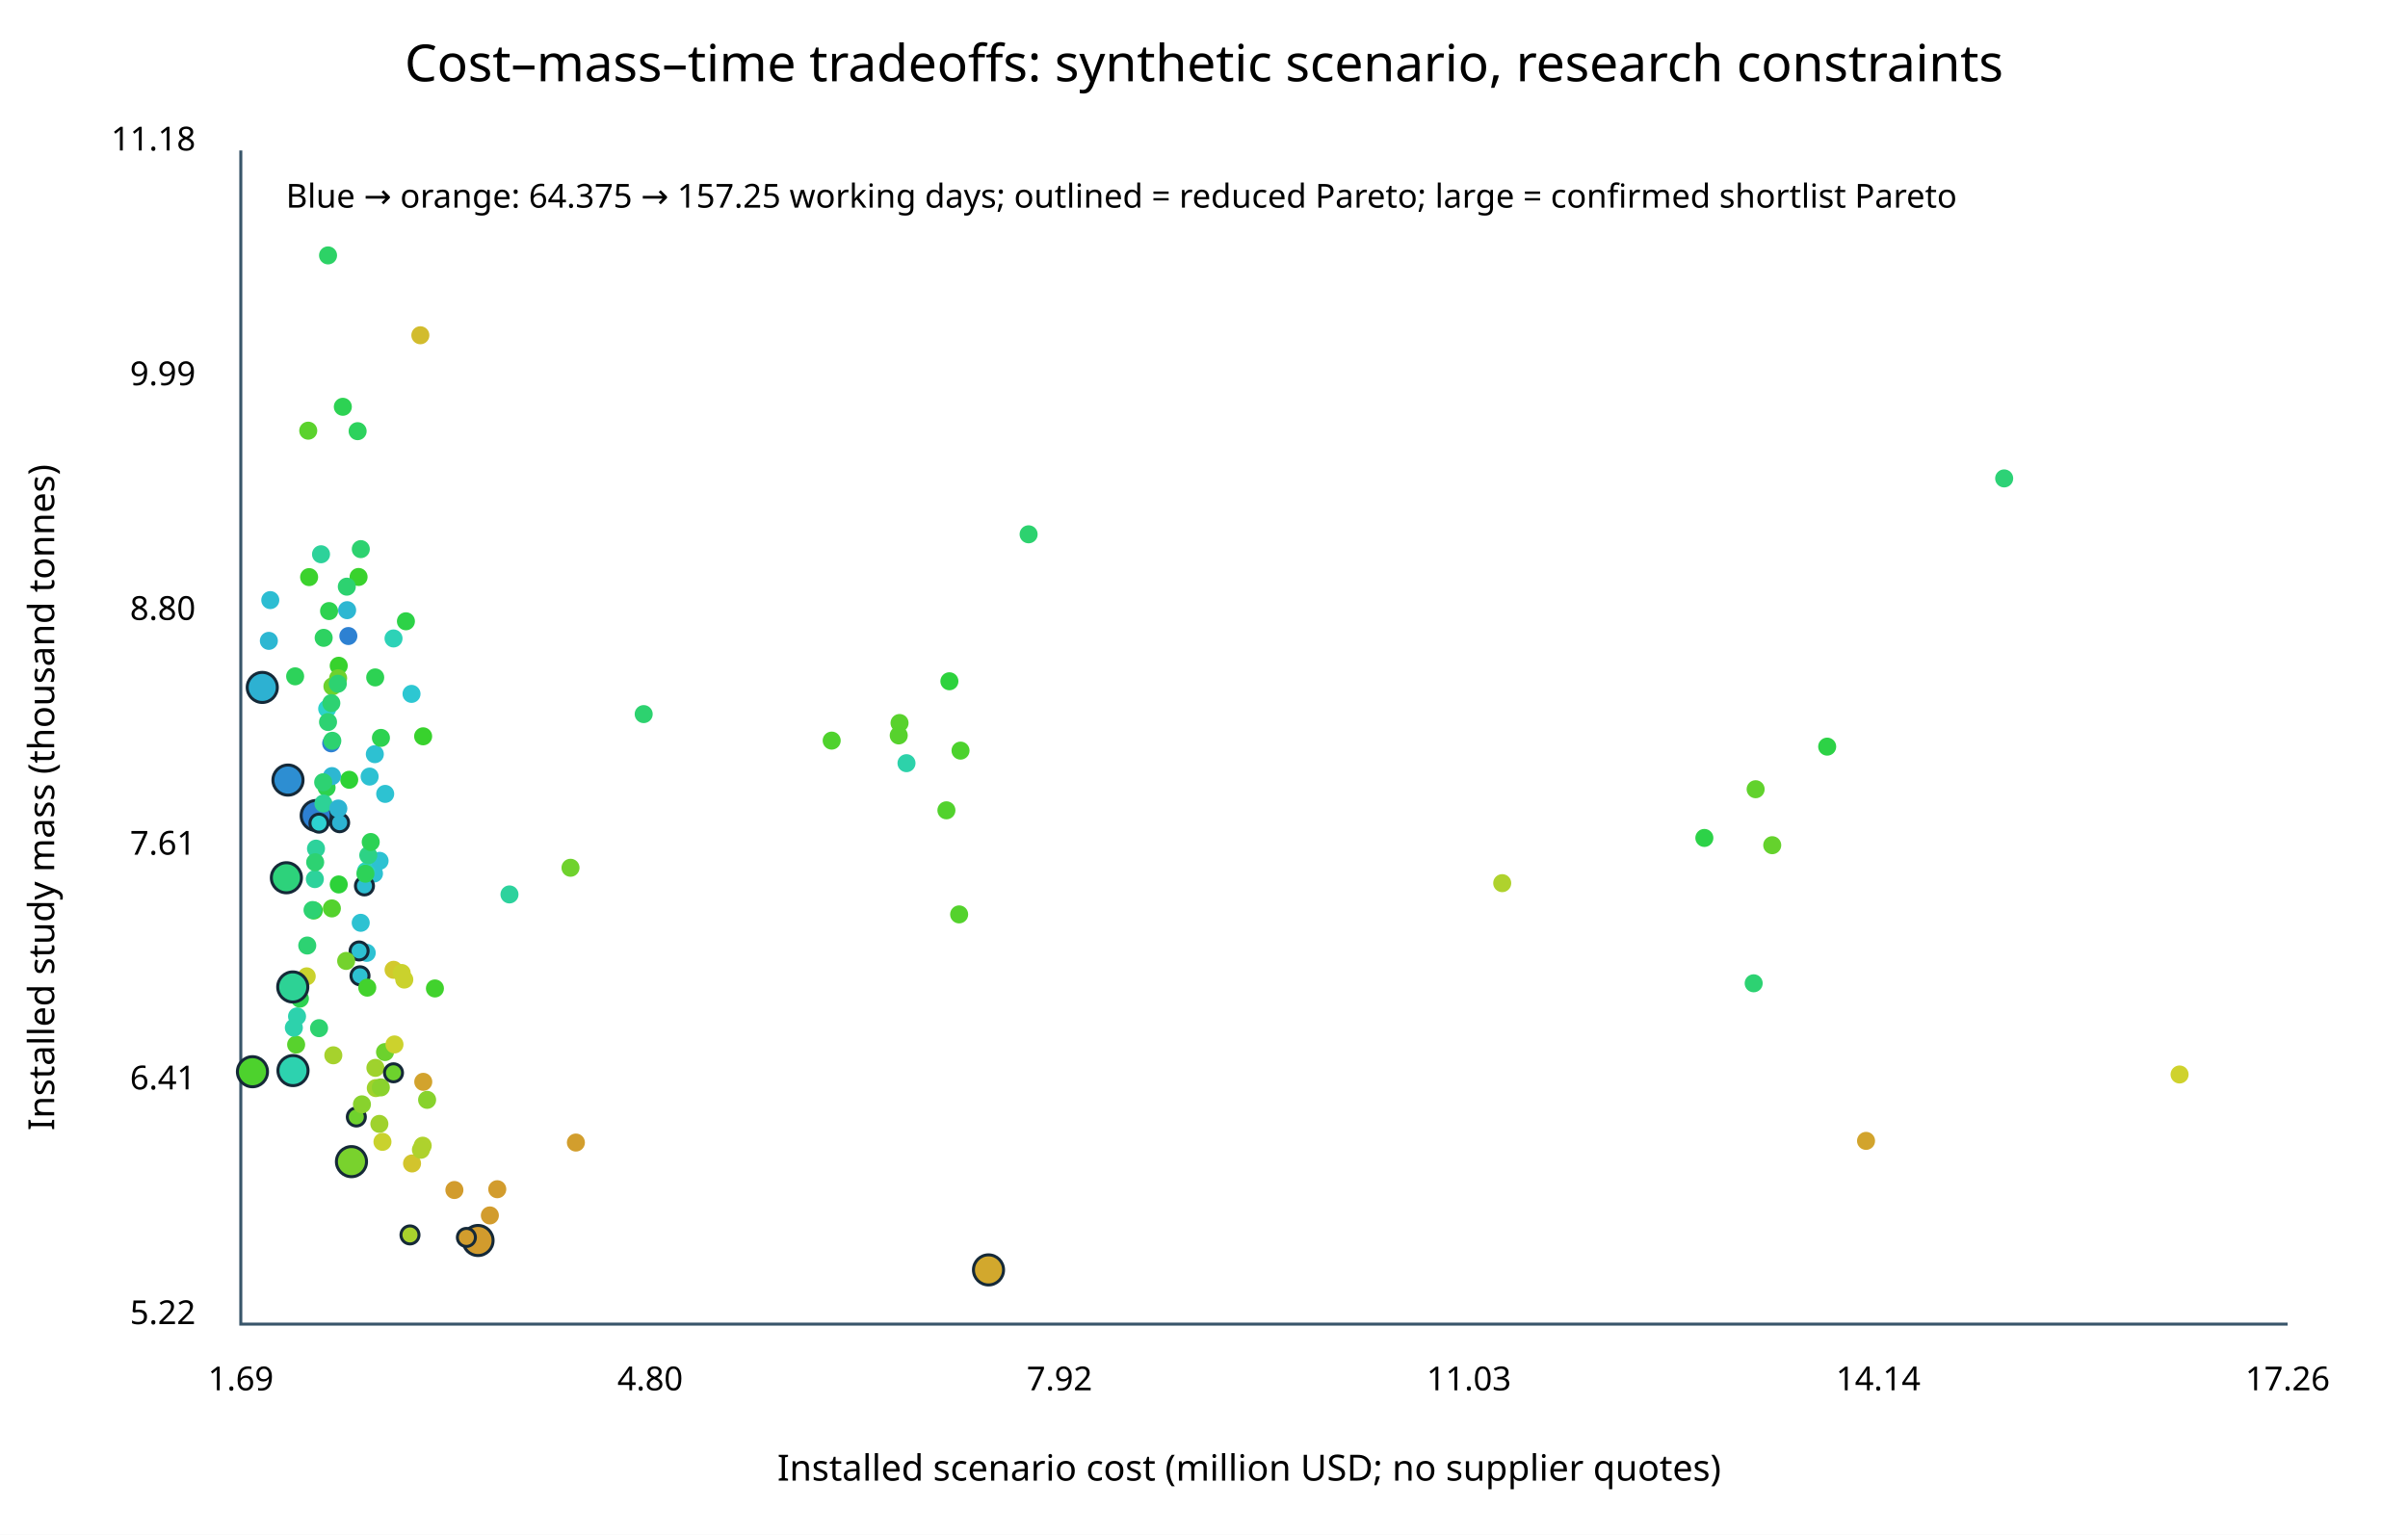
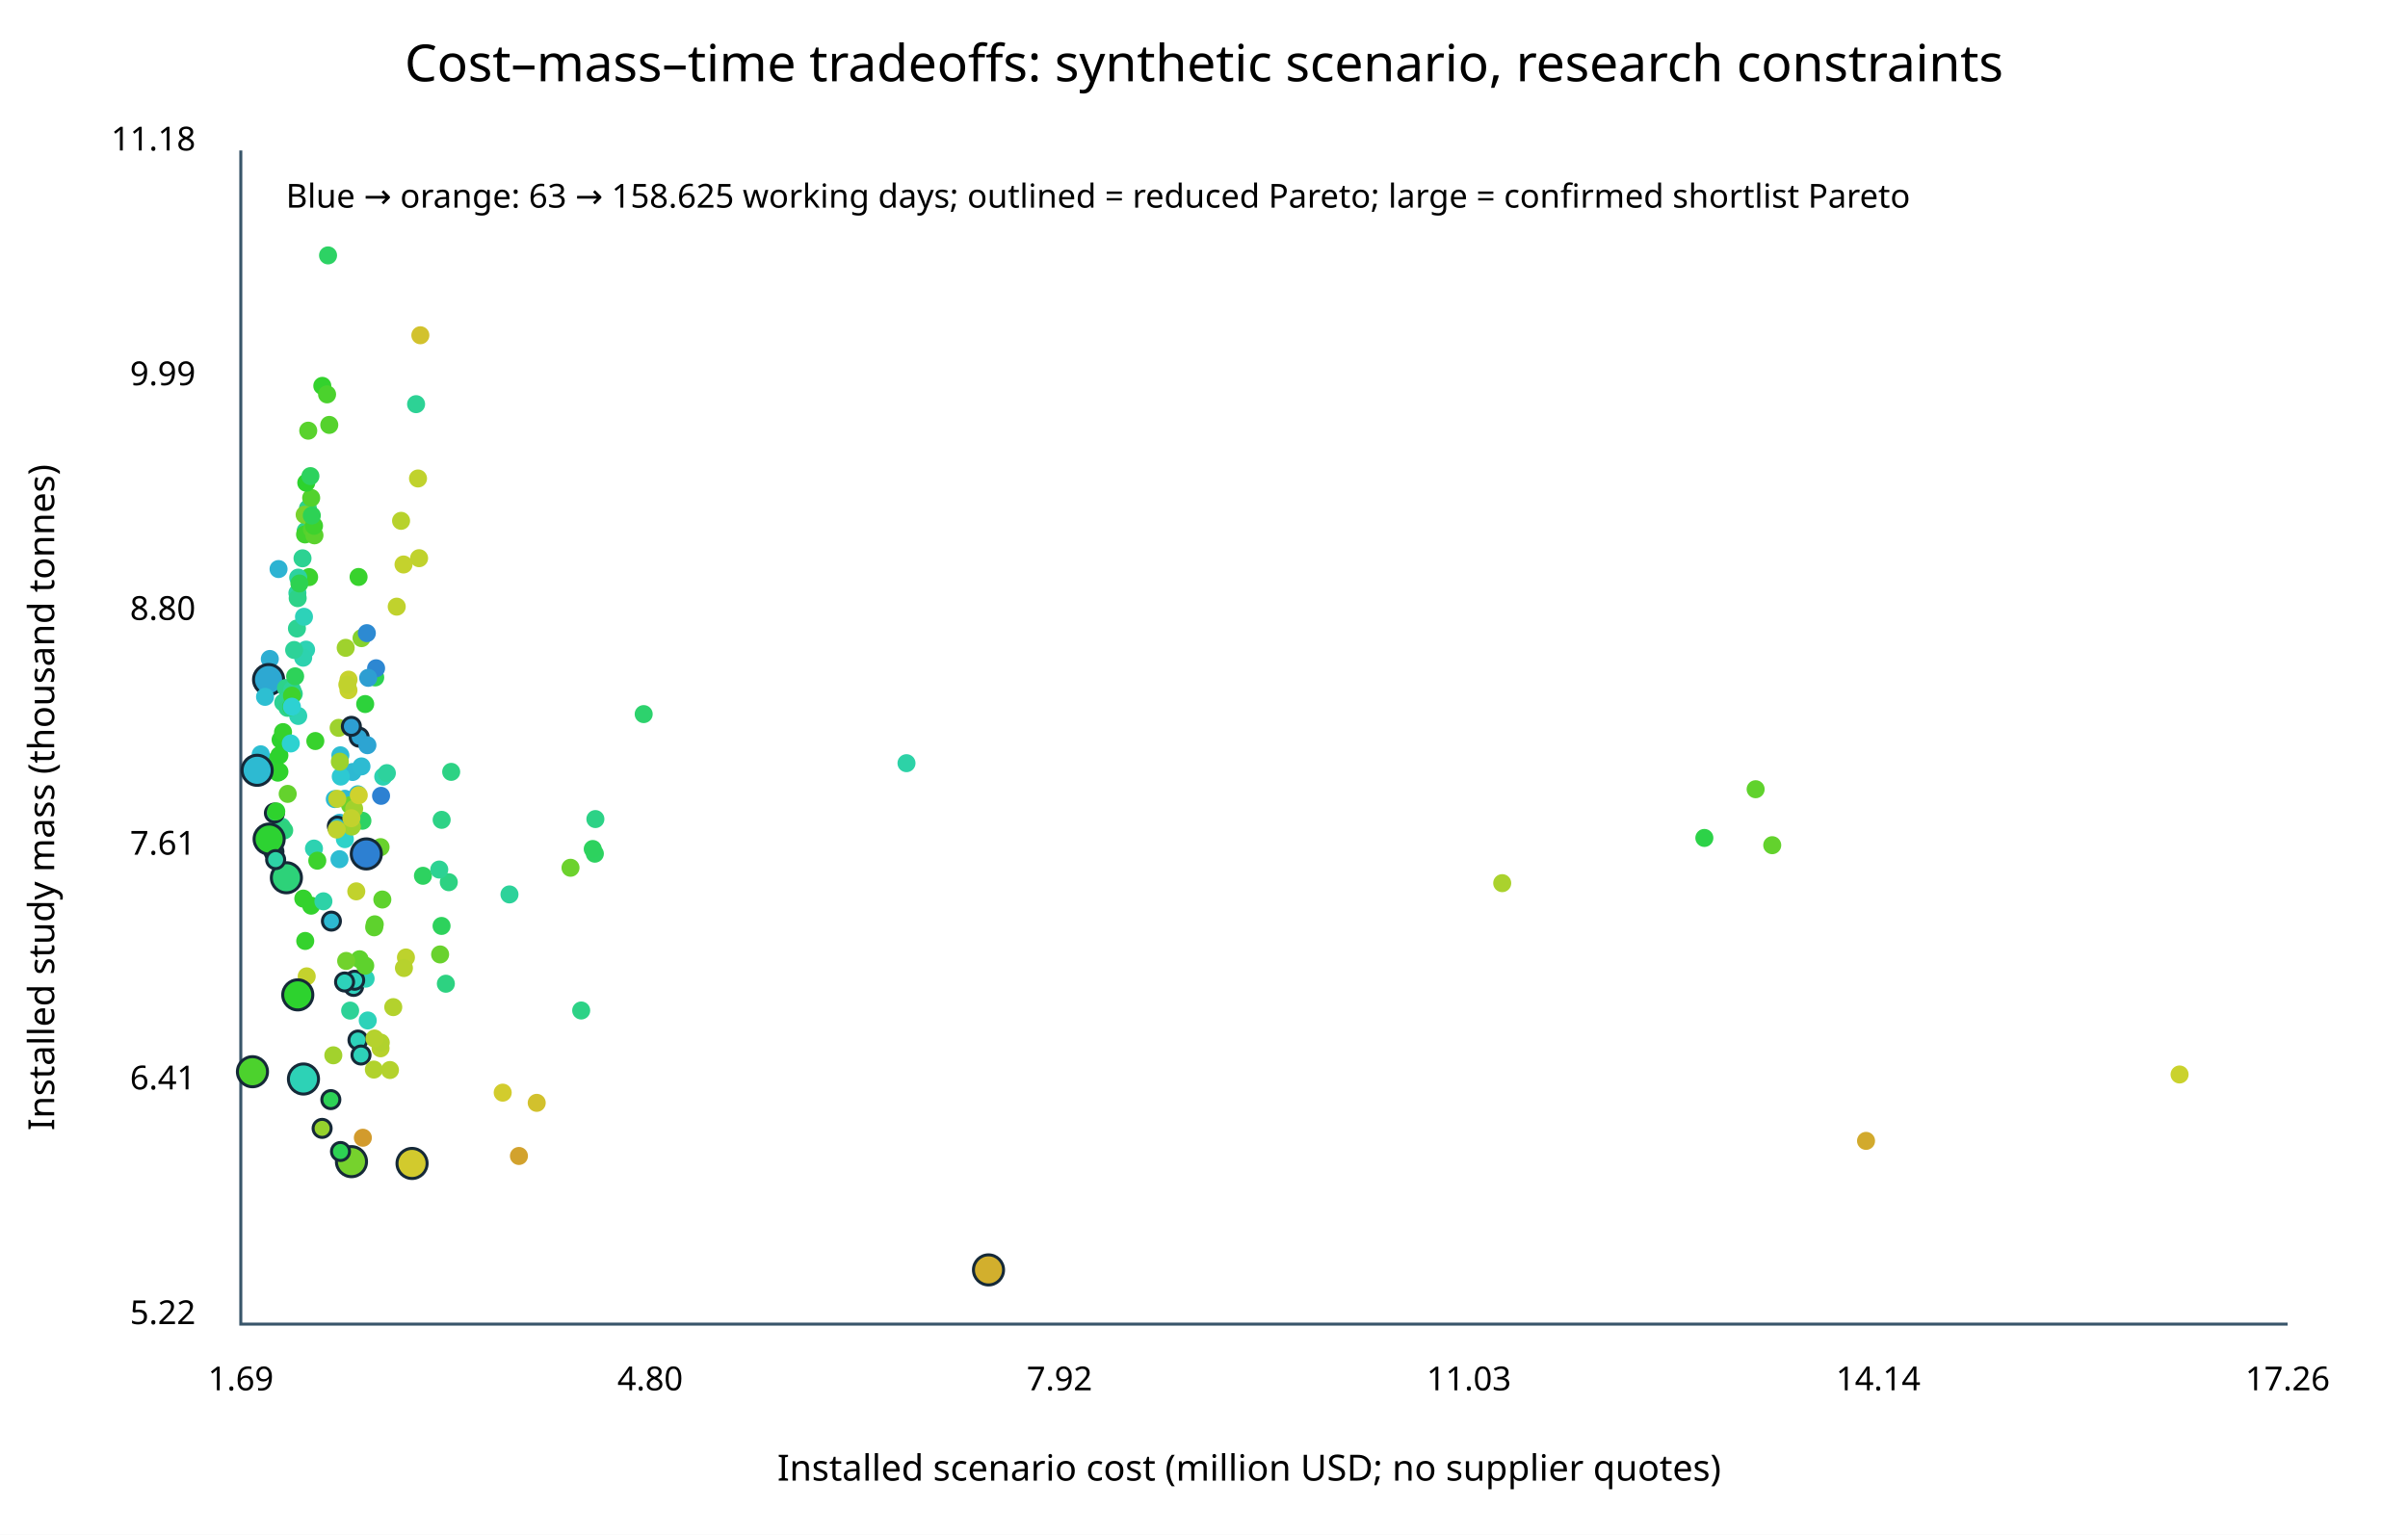
<svg xmlns="http://www.w3.org/2000/svg" viewBox="0 0 800 510">
  <rect width="800" height="510" fill="white" />
  <text x="400" y="27" text-anchor="middle" font-family="sans-serif" font-size="17">Cost–mass–time tradeoffs: synthetic scenario, research constraints</text>
  <path d="M80 50V440H760" fill="none" stroke="#38556a" />
  <text x="80" y="462" text-anchor="middle" font-family="sans-serif" font-size="11">1.69</text>
  <text x="65" y="440" text-anchor="end" font-family="sans-serif" font-size="11">5.22</text>
  <text x="216" y="462" text-anchor="middle" font-family="sans-serif" font-size="11">4.80</text>
  <text x="65" y="362" text-anchor="end" font-family="sans-serif" font-size="11">6.41</text>
  <text x="352" y="462" text-anchor="middle" font-family="sans-serif" font-size="11">7.92</text>
  <text x="65" y="284" text-anchor="end" font-family="sans-serif" font-size="11">7.61</text>
  <text x="488" y="462" text-anchor="middle" font-family="sans-serif" font-size="11">11.03</text>
  <text x="65" y="206" text-anchor="end" font-family="sans-serif" font-size="11">8.80</text>
  <text x="624" y="462" text-anchor="middle" font-family="sans-serif" font-size="11">14.14</text>
  <text x="65" y="128" text-anchor="end" font-family="sans-serif" font-size="11">9.99</text>
  <text x="760" y="462" text-anchor="middle" font-family="sans-serif" font-size="11">17.26</text>
  <text x="65" y="50" text-anchor="end" font-family="sans-serif" font-size="11">11.18</text>
-   <circle cx="112.835" cy="273.389" r="3" fill="hsl(191.009,65%,50%)" stroke="#152938" />
-   <circle cx="499.078" cy="293.472" r="3" fill="hsl(72.948,65%,50%)" stroke="none" />
-   <circle cx="116.768" cy="386.011" r="5" fill="hsl(92.396,65%,50%)" stroke="#152938" />
-   <circle cx="328.408" cy="421.986" r="5" fill="hsl(44.805,65%,50%)" stroke="#152938" />
-   <circle cx="189.539" cy="288.358" r="3" fill="hsl(96.056,65%,50%)" stroke="none" />
-   <circle cx="566.233" cy="278.448" r="3" fill="hsl(129.919,65%,50%)" stroke="none" />
-   <circle cx="301.16" cy="253.606" r="3" fill="hsl(165.384,65%,50%)" stroke="none" />
-   <circle cx="83.875" cy="356.135" r="5" fill="hsl(108.183,65%,50%)" stroke="#152938" />
-   <circle cx="102.696" cy="191.775" r="3" fill="hsl(114.59,65%,50%)" stroke="none" />
-   <circle cx="113.898" cy="135.178" r="3" fill="hsl(133.809,65%,50%)" stroke="none" />
-   <circle cx="118.812" cy="143.278" r="3" fill="hsl(137.47,65%,50%)" stroke="none" />
-   <circle cx="104.604" cy="292.129" r="3" fill="hsl(159.892,65%,50%)" stroke="none" />
-   <circle cx="665.841" cy="158.977" r="3" fill="hsl(146.393,65%,50%)" stroke="none" />
-   <circle cx="106.651" cy="184.181" r="3" fill="hsl(159.435,65%,50%)" stroke="none" />
-   <circle cx="124.25" cy="290.275" r="3" fill="hsl(185.747,65%,50%)" stroke="none" />
-   <circle cx="122.798" cy="258.057" r="3" fill="hsl(186.433,65%,50%)" stroke="none" />
-   <circle cx="89.323" cy="212.957" r="3" fill="hsl(189.865,65%,50%)" stroke="none" />
-   <circle cx="95.676" cy="259.22" r="5" fill="hsl(204.738,65%,50%)" stroke="#152938" />
-   <circle cx="89.795" cy="199.414" r="3" fill="hsl(187.806,65%,50%)" stroke="none" />
-   <circle cx="116.021" cy="259.122" r="3" fill="hsl(122.826,65%,50%)" stroke="none" />
-   <circle cx="124.528" cy="250.614" r="3" fill="hsl(186.433,65%,50%)" stroke="none" />
-   <circle cx="108.502" cy="261.702" r="3" fill="hsl(132.207,65%,50%)" stroke="none" />
-   <circle cx="121.599" cy="289.462" r="3" fill="hsl(173.62,65%,50%)" stroke="none" />
-   <circle cx="341.733" cy="177.547" r="3" fill="hsl(144.105,65%,50%)" stroke="none" />
-   <circle cx="110.294" cy="257.895" r="3" fill="hsl(189.865,65%,50%)" stroke="none" />
-   <circle cx="130.74" cy="212.157" r="3" fill="hsl(170.188,65%,50%)" stroke="none" />
-   <circle cx="136.717" cy="230.579" r="3" fill="hsl(184.145,65%,50%)" stroke="none" />
-   <circle cx="121.082" cy="294.388" r="3" fill="hsl(186.891,65%,50%)" stroke="#152938" />
-   <circle cx="107.533" cy="211.958" r="3" fill="hsl(138.843,65%,50%)" stroke="none" />
-   <circle cx="121.838" cy="316.636" r="3" fill="hsl(186.433,65%,50%)" stroke="none" />
-   <circle cx="109.325" cy="203.055" r="3" fill="hsl(132.436,65%,50%)" stroke="none" />
-   <circle cx="119.301" cy="316.002" r="3" fill="hsl(186.433,65%,50%)" stroke="#152938" />
-   <circle cx="115.733" cy="211.353" r="3" fill="hsl(209.542,65%,50%)" stroke="none" />
-   <circle cx="115.327" cy="202.759" r="3" fill="hsl(189.865,65%,50%)" stroke="none" />
-   <circle cx="105.303" cy="272.754" r="3" fill="hsl(159.892,65%,50%)" stroke="none" />
-   <circle cx="104.983" cy="282" r="3" fill="hsl(159.892,65%,50%)" stroke="none" />
-   <circle cx="105.055" cy="271.001" r="5" fill="hsl(210,65%,50%)" stroke="#152938" />
-   <circle cx="107.451" cy="267.007" r="3" fill="hsl(158.291,65%,50%)" stroke="none" />
-   <circle cx="126.104" cy="286.055" r="3" fill="hsl(185.747,65%,50%)" stroke="none" />
-   <circle cx="122.354" cy="284.209" r="3" fill="hsl(151.884,65%,50%)" stroke="none" />
-   <circle cx="112.4" cy="268.673" r="3" fill="hsl(191.009,65%,50%)" stroke="none" />
-   <circle cx="119.599" cy="324.258" r="3" fill="hsl(186.433,65%,50%)" stroke="#152938" />
-   <circle cx="110.256" cy="301.865" r="3" fill="hsl(105.666,65%,50%)" stroke="none" />
-   <circle cx="110.031" cy="247.007" r="3" fill="hsl(209.542,65%,50%)" stroke="none" />
-   <circle cx="87.135" cy="228.432" r="5" fill="hsl(191.925,65%,50%)" stroke="#152938" />
-   <circle cx="127.971" cy="263.813" r="3" fill="hsl(185.976,65%,50%)" stroke="none" />
-   <circle cx="112.537" cy="293.903" r="3" fill="hsl(124.428,65%,50%)" stroke="none" />
-   <circle cx="119.84" cy="306.65" r="3" fill="hsl(185.976,65%,50%)" stroke="none" />
-   <circle cx="136.894" cy="386.614" r="3" fill="hsl(54.872,65%,50%)" stroke="none" />
-   <circle cx="213.851" cy="237.295" r="3" fill="hsl(143.876,65%,50%)" stroke="none" />
-   <circle cx="124.654" cy="225.106" r="3" fill="hsl(133.809,65%,50%)" stroke="none" />
-   <circle cx="119.129" cy="191.727" r="3" fill="hsl(115.505,65%,50%)" stroke="none" />
-   <circle cx="724.113" cy="357.051" r="3" fill="hsl(61.279,65%,50%)" stroke="none" />
-   <circle cx="102.405" cy="143.112" r="3" fill="hsl(103.378,65%,50%)" stroke="none" />
-   <circle cx="583.268" cy="262.26" r="3" fill="hsl(100.861,65%,50%)" stroke="none" />
-   <circle cx="95.149" cy="291.678" r="5" fill="hsl(148.223,65%,50%)" stroke="#152938" />
-   <circle cx="588.782" cy="280.857" r="3" fill="hsl(99.717,65%,50%)" stroke="none" />
-   <circle cx="619.946" cy="379.114" r="3" fill="hsl(43.203,65%,50%)" stroke="none" />
-   <circle cx="101.899" cy="324.442" r="3" fill="hsl(63.567,65%,50%)" stroke="none" />
-   <circle cx="110.436" cy="228.084" r="3" fill="hsl(96.972,65%,50%)" stroke="none" />
-   <circle cx="130.759" cy="322.267" r="3" fill="hsl(56.703,65%,50%)" stroke="none" />
-   <circle cx="582.619" cy="326.75" r="3" fill="hsl(145.249,65%,50%)" stroke="none" />
-   <circle cx="140.429" cy="380.715" r="3" fill="hsl(72.948,65%,50%)" stroke="none" />
-   <circle cx="140.62" cy="359.493" r="3" fill="hsl(42.746,65%,50%)" stroke="none" />
-   <circle cx="121.402" cy="290.332" r="3" fill="hsl(135.868,65%,50%)" stroke="none" />
-   <circle cx="123.164" cy="279.798" r="3" fill="hsl(134.266,65%,50%)" stroke="none" />
-   <circle cx="139.839" cy="382.066" r="3" fill="hsl(73.176,65%,50%)" stroke="none" />
-   <circle cx="112.534" cy="221.229" r="3" fill="hsl(116.191,65%,50%)" stroke="none" />
-   <circle cx="162.746" cy="403.888" r="3" fill="hsl(40.458,65%,50%)" stroke="none" />
-   <circle cx="98.685" cy="337.747" r="3" fill="hsl(166.528,65%,50%)" stroke="none" />
-   <circle cx="126.554" cy="245.201" r="3" fill="hsl(132.665,65%,50%)" stroke="none" />
-   <circle cx="150.961" cy="395.437" r="3" fill="hsl(40.458,65%,50%)" stroke="none" />
-   <circle cx="140.577" cy="244.676" r="3" fill="hsl(115.962,65%,50%)" stroke="none" />
-   <circle cx="134.857" cy="206.455" r="3" fill="hsl(129.462,65%,50%)" stroke="none" />
-   <circle cx="104.256" cy="302.552" r="3" fill="hsl(117.106,65%,50%)" stroke="none" />
-   <circle cx="126.036" cy="373.47" r="3" fill="hsl(78.439,65%,50%)" stroke="none" />
-   <circle cx="112.331" cy="225.376" r="3" fill="hsl(96.514,65%,50%)" stroke="none" />
-   <circle cx="141.898" cy="365.479" r="3" fill="hsl(87.362,65%,50%)" stroke="none" />
-   <circle cx="105.97" cy="273.529" r="3" fill="hsl(179.341,65%,50%)" stroke="#152938" />
-   <circle cx="108.697" cy="235.521" r="3" fill="hsl(177.052,65%,50%)" stroke="none" />
-   <circle cx="99.63" cy="331.85" r="3" fill="hsl(133.351,65%,50%)" stroke="none" />
-   <circle cx="98.385" cy="347.122" r="3" fill="hsl(104.293,65%,50%)" stroke="none" />
-   <circle cx="607.038" cy="248.107" r="3" fill="hsl(129.233,65%,50%)" stroke="none" />
-   <circle cx="97.624" cy="341.506" r="3" fill="hsl(166.07,65%,50%)" stroke="none" />
-   <circle cx="124.847" cy="361.57" r="3" fill="hsl(78.439,65%,50%)" stroke="none" />
-   <circle cx="144.493" cy="328.462" r="3" fill="hsl(112.759,65%,50%)" stroke="none" />
-   <circle cx="191.327" cy="379.669" r="3" fill="hsl(40.915,65%,50%)" stroke="none" />
-   <circle cx="136.207" cy="410.364" r="3" fill="hsl(75.464,65%,50%)" stroke="#152938" />
-   <circle cx="97.341" cy="355.752" r="5" fill="hsl(167.214,65%,50%)" stroke="#152938" />
-   <circle cx="158.815" cy="412.214" r="5" fill="hsl(40,65%,50%)" stroke="#152938" />
-   <circle cx="165.204" cy="395.178" r="3" fill="hsl(40.458,65%,50%)" stroke="none" />
-   <circle cx="122.015" cy="328.194" r="3" fill="hsl(111.844,65%,50%)" stroke="none" />
-   <circle cx="154.949" cy="411.194" r="3" fill="hsl(40.686,65%,50%)" stroke="#152938" />
-   <circle cx="124.719" cy="354.855" r="3" fill="hsl(78.439,65%,50%)" stroke="none" />
-   <circle cx="108.985" cy="84.87" r="3" fill="hsl(140.673,65%,50%)" stroke="none" />
-   <circle cx="169.261" cy="297.22" r="3" fill="hsl(160.579,65%,50%)" stroke="none" />
-   <circle cx="115.002" cy="319.318" r="3" fill="hsl(94.226,65%,50%)" stroke="none" />
-   <circle cx="98.054" cy="224.748" r="3" fill="hsl(136.326,65%,50%)" stroke="none" />
-   <circle cx="110.74" cy="350.676" r="3" fill="hsl(75.922,65%,50%)" stroke="none" />
-   <circle cx="139.652" cy="111.408" r="3" fill="hsl(51.898,65%,50%)" stroke="none" />
-   <circle cx="298.853" cy="240.254" r="3" fill="hsl(104.065,65%,50%)" stroke="none" />
-   <circle cx="298.58" cy="244.383" r="3" fill="hsl(104.522,65%,50%)" stroke="none" />
-   <circle cx="276.307" cy="246.106" r="3" fill="hsl(107.497,65%,50%)" stroke="none" />
-   <circle cx="104.71" cy="286.522" r="3" fill="hsl(145.02,65%,50%)" stroke="none" />
-   <circle cx="107.366" cy="259.941" r="3" fill="hsl(145.02,65%,50%)" stroke="none" />
-   <circle cx="103.833" cy="302.402" r="3" fill="hsl(145.02,65%,50%)" stroke="none" />
-   <circle cx="319.114" cy="249.431" r="3" fill="hsl(108.641,65%,50%)" stroke="none" />
-   <circle cx="126.523" cy="361.342" r="3" fill="hsl(86.218,65%,50%)" stroke="none" />
-   <circle cx="119.869" cy="182.473" r="3" fill="hsl(144.563,65%,50%)" stroke="none" />
-   <circle cx="118.383" cy="371.174" r="3" fill="hsl(95.828,65%,50%)" stroke="#152938" />
-   <circle cx="127.064" cy="379.439" r="3" fill="hsl(63.567,65%,50%)" stroke="none" />
-   <circle cx="130.73" cy="356.49" r="3" fill="hsl(96.743,65%,50%)" stroke="#152938" />
-   <circle cx="105.997" cy="341.66" r="3" fill="hsl(144.105,65%,50%)" stroke="none" />
-   <circle cx="315.414" cy="226.382" r="3" fill="hsl(125.801,65%,50%)" stroke="none" />
-   <circle cx="97.263" cy="327.965" r="5" fill="hsl(157.604,65%,50%)" stroke="#152938" />
-   <circle cx="115.22" cy="194.947" r="3" fill="hsl(144.563,65%,50%)" stroke="none" />
-   <circle cx="127.915" cy="349.603" r="3" fill="hsl(96.972,65%,50%)" stroke="none" />
-   <circle cx="120.245" cy="366.973" r="3" fill="hsl(86.904,65%,50%)" stroke="none" />
-   <circle cx="133.453" cy="323.327" r="3" fill="hsl(62.88,65%,50%)" stroke="none" />
-   <circle cx="112.224" cy="227.208" r="3" fill="hsl(144.563,65%,50%)" stroke="none" />
-   <circle cx="108.98" cy="239.929" r="3" fill="hsl(145.02,65%,50%)" stroke="none" />
-   <circle cx="110.403" cy="246.163" r="3" fill="hsl(144.563,65%,50%)" stroke="none" />
-   <circle cx="110.077" cy="233.652" r="3" fill="hsl(145.02,65%,50%)" stroke="none" />
-   <circle cx="134.315" cy="325.513" r="3" fill="hsl(62.88,65%,50%)" stroke="none" />
-   <circle cx="131.055" cy="347.069" r="3" fill="hsl(62.423,65%,50%)" stroke="none" />
-   <circle cx="318.652" cy="303.855" r="3" fill="hsl(105.895,65%,50%)" stroke="none" />
-   <circle cx="102.078" cy="314.197" r="3" fill="hsl(145.02,65%,50%)" stroke="none" />
-   <circle cx="314.424" cy="269.267" r="3" fill="hsl(106.353,65%,50%)" stroke="none" />
+   <circle cx="112.835" cy="273.389" r="3" fill="hsl(189.111,65%,50%)" stroke="none" />
+   <circle cx="499.078" cy="293.472" r="3" fill="hsl(74.444,65%,50%)" stroke="none" />
+   <circle cx="116.768" cy="386.011" r="5" fill="hsl(93.333,65%,50%)" stroke="#152938" />
+   <circle cx="328.408" cy="421.986" r="5" fill="hsl(47.111,65%,50%)" stroke="#152938" />
+   <circle cx="189.539" cy="288.358" r="3" fill="hsl(96.889,65%,50%)" stroke="none" />
+   <circle cx="566.233" cy="278.448" r="3" fill="hsl(129.778,65%,50%)" stroke="none" />
+   <circle cx="301.16" cy="253.606" r="3" fill="hsl(164.222,65%,50%)" stroke="none" />
+   <circle cx="83.875" cy="356.135" r="5" fill="hsl(108.667,65%,50%)" stroke="#152938" />
+   <circle cx="102.696" cy="191.775" r="3" fill="hsl(114.889,65%,50%)" stroke="none" />
+   <circle cx="149.099" cy="293.161" r="3" fill="hsl(150.889,65%,50%)" stroke="none" />
+   <circle cx="117.126" cy="256.531" r="3" fill="hsl(189.111,65%,50%)" stroke="none" />
+   <circle cx="116.329" cy="335.825" r="3" fill="hsl(158.444,65%,50%)" stroke="none" />
+   <circle cx="146.729" cy="272.435" r="3" fill="hsl(152.222,65%,50%)" stroke="none" />
+   <circle cx="112.078" cy="274.511" r="3" fill="hsl(189.556,65%,50%)" stroke="#152938" />
+   <circle cx="89.642" cy="218.972" r="3" fill="hsl(193.333,65%,50%)" stroke="none" />
+   <circle cx="197.628" cy="283.677" r="3" fill="hsl(138.667,65%,50%)" stroke="none" />
+   <circle cx="122.174" cy="339.104" r="3" fill="hsl(170.889,65%,50%)" stroke="none" />
+   <circle cx="146.698" cy="307.687" r="3" fill="hsl(137.111,65%,50%)" stroke="none" />
+   <circle cx="92.538" cy="189.094" r="3" fill="hsl(191.333,65%,50%)" stroke="none" />
+   <circle cx="112.783" cy="285.507" r="3" fill="hsl(188,65%,50%)" stroke="none" />
+   <circle cx="197.802" cy="272.174" r="3" fill="hsl(152.222,65%,50%)" stroke="none" />
+   <circle cx="93.578" cy="274.7" r="3" fill="hsl(153.333,65%,50%)" stroke="none" />
+   <circle cx="193.089" cy="335.788" r="3" fill="hsl(152.222,65%,50%)" stroke="none" />
+   <circle cx="114.574" cy="265.429" r="3" fill="hsl(188.889,65%,50%)" stroke="none" />
+   <circle cx="149.896" cy="256.49" r="3" fill="hsl(151.778,65%,50%)" stroke="none" />
+   <circle cx="111.222" cy="265.531" r="3" fill="hsl(188.889,65%,50%)" stroke="none" />
+   <circle cx="117.493" cy="327.781" r="3" fill="hsl(172.222,65%,50%)" stroke="#152938" />
+   <circle cx="113.083" cy="250.988" r="3" fill="hsl(187.778,65%,50%)" stroke="none" />
+   <circle cx="114.576" cy="278.851" r="3" fill="hsl(176.667,65%,50%)" stroke="none" />
+   <circle cx="196.922" cy="282.122" r="3" fill="hsl(138,65%,50%)" stroke="none" />
+   <circle cx="121.467" cy="325.205" r="3" fill="hsl(170,65%,50%)" stroke="none" />
+   <circle cx="119.463" cy="318.757" r="3" fill="hsl(102.222,65%,50%)" stroke="none" />
+   <circle cx="118.922" cy="345.607" r="3" fill="hsl(171.333,65%,50%)" stroke="#152938" />
+   <circle cx="117.837" cy="325.733" r="3" fill="hsl(172.667,65%,50%)" stroke="#152938" />
+   <circle cx="104.311" cy="281.976" r="3" fill="hsl(168,65%,50%)" stroke="none" />
+   <circle cx="126.434" cy="281.503" r="3" fill="hsl(98.222,65%,50%)" stroke="none" />
+   <circle cx="121.339" cy="320.895" r="3" fill="hsl(102.222,65%,50%)" stroke="none" />
+   <circle cx="91.162" cy="270.191" r="3" fill="hsl(138.444,65%,50%)" stroke="#152938" />
+   <circle cx="94.42" cy="275.935" r="3" fill="hsl(149.556,65%,50%)" stroke="none" />
+   <circle cx="119.938" cy="350.584" r="3" fill="hsl(170.889,65%,50%)" stroke="#152938" />
+   <circle cx="95.58" cy="263.81" r="3" fill="hsl(99.778,65%,50%)" stroke="none" />
+   <circle cx="124.306" cy="308.145" r="3" fill="hsl(102.222,65%,50%)" stroke="none" />
+   <circle cx="124.506" cy="307.148" r="3" fill="hsl(102.222,65%,50%)" stroke="none" />
+   <circle cx="140.514" cy="291.022" r="3" fill="hsl(138.667,65%,50%)" stroke="none" />
+   <circle cx="89.231" cy="225.825" r="5" fill="hsl(195.333,65%,50%)" stroke="#152938" />
+   <circle cx="114.478" cy="326.315" r="3" fill="hsl(171.333,65%,50%)" stroke="#152938" />
+   <circle cx="98.652" cy="208.848" r="3" fill="hsl(157.111,65%,50%)" stroke="none" />
+   <circle cx="127.319" cy="258.081" r="3" fill="hsl(167.778,65%,50%)" stroke="none" />
+   <circle cx="127.02" cy="298.911" r="3" fill="hsl(102,65%,50%)" stroke="none" />
+   <circle cx="128.525" cy="256.908" r="3" fill="hsl(160.667,65%,50%)" stroke="none" />
+   <circle cx="118.862" cy="263.937" r="3" fill="hsl(188.889,65%,50%)" stroke="none" />
+   <circle cx="110.102" cy="306.087" r="3" fill="hsl(189.111,65%,50%)" stroke="#152938" />
+   <circle cx="120.094" cy="254.676" r="3" fill="hsl(188.444,65%,50%)" stroke="none" />
+   <circle cx="167.012" cy="363.086" r="3" fill="hsl(57.556,65%,50%)" stroke="none" />
+   <circle cx="148.127" cy="326.891" r="3" fill="hsl(150.667,65%,50%)" stroke="none" />
+   <circle cx="90.406" cy="253.288" r="3" fill="hsl(124,65%,50%)" stroke="none" />
+   <circle cx="136.894" cy="386.614" r="5" fill="hsl(56.889,65%,50%)" stroke="#152938" />
+   <circle cx="213.851" cy="237.295" r="3" fill="hsl(143.333,65%,50%)" stroke="none" />
+   <circle cx="124.654" cy="225.106" r="3" fill="hsl(133.556,65%,50%)" stroke="none" />
+   <circle cx="119.129" cy="191.727" r="3" fill="hsl(115.778,65%,50%)" stroke="none" />
+   <circle cx="724.113" cy="357.051" r="3" fill="hsl(63.111,65%,50%)" stroke="none" />
+   <circle cx="102.405" cy="143.112" r="3" fill="hsl(104,65%,50%)" stroke="none" />
+   <circle cx="583.268" cy="262.26" r="3" fill="hsl(101.556,65%,50%)" stroke="none" />
+   <circle cx="95.149" cy="291.678" r="5" fill="hsl(147.556,65%,50%)" stroke="#152938" />
+   <circle cx="588.782" cy="280.857" r="3" fill="hsl(100.444,65%,50%)" stroke="none" />
+   <circle cx="619.946" cy="379.114" r="3" fill="hsl(45.556,65%,50%)" stroke="none" />
+   <circle cx="101.899" cy="324.442" r="3" fill="hsl(65.333,65%,50%)" stroke="none" />
+   <circle cx="99.078" cy="237.906" r="3" fill="hsl(169.111,65%,50%)" stroke="none" />
+   <circle cx="91.782" cy="269.614" r="3" fill="hsl(119.556,65%,50%)" stroke="none" />
+   <circle cx="126.433" cy="348.352" r="3" fill="hsl(69.778,65%,50%)" stroke="none" />
+   <circle cx="92.311" cy="256.753" r="3" fill="hsl(120.222,65%,50%)" stroke="none" />
+   <circle cx="129.556" cy="355.564" r="3" fill="hsl(71.333,65%,50%)" stroke="none" />
+   <circle cx="130.651" cy="334.667" r="3" fill="hsl(71.333,65%,50%)" stroke="none" />
+   <circle cx="92.829" cy="256.441" r="3" fill="hsl(118.889,65%,50%)" stroke="none" />
+   <circle cx="93.226" cy="245.811" r="3" fill="hsl(119.778,65%,50%)" stroke="none" />
+   <circle cx="124.206" cy="355.416" r="3" fill="hsl(72.222,65%,50%)" stroke="none" />
+   <circle cx="95.007" cy="228.631" r="3" fill="hsl(154,65%,50%)" stroke="none" />
+   <circle cx="97.084" cy="229.306" r="3" fill="hsl(158.889,65%,50%)" stroke="none" />
+   <circle cx="98.804" cy="197.067" r="3" fill="hsl(162,65%,50%)" stroke="none" />
+   <circle cx="94.105" cy="233.425" r="3" fill="hsl(157.556,65%,50%)" stroke="none" />
+   <circle cx="116.308" cy="267.595" r="3" fill="hsl(97.111,65%,50%)" stroke="none" />
+   <circle cx="134.864" cy="318.165" r="3" fill="hsl(67.778,65%,50%)" stroke="none" />
+   <circle cx="101.547" cy="176.422" r="3" fill="hsl(154.889,65%,50%)" stroke="none" />
+   <circle cx="105.412" cy="286.001" r="3" fill="hsl(114.222,65%,50%)" stroke="none" />
+   <circle cx="95.511" cy="235.213" r="3" fill="hsl(154.222,65%,50%)" stroke="none" />
+   <circle cx="92.818" cy="251.007" r="3" fill="hsl(120,65%,50%)" stroke="none" />
+   <circle cx="94.031" cy="243.276" r="3" fill="hsl(117.111,65%,50%)" stroke="none" />
+   <circle cx="126.5" cy="346.454" r="3" fill="hsl(72,65%,50%)" stroke="none" />
+   <circle cx="97.594" cy="230.543" r="3" fill="hsl(155.556,65%,50%)" stroke="none" />
+   <circle cx="103.376" cy="300.958" r="3" fill="hsl(117.556,65%,50%)" stroke="none" />
+   <circle cx="100.767" cy="298.599" r="3" fill="hsl(117.556,65%,50%)" stroke="none" />
+   <circle cx="101.688" cy="215.875" r="3" fill="hsl(168.889,65%,50%)" stroke="none" />
+   <circle cx="100.725" cy="218.554" r="3" fill="hsl(167.111,65%,50%)" stroke="none" />
+   <circle cx="101.346" cy="177.589" r="3" fill="hsl(112.667,65%,50%)" stroke="none" />
+   <circle cx="100.992" cy="204.957" r="3" fill="hsl(170.667,65%,50%)" stroke="none" />
+   <circle cx="120.553" cy="378.07" r="3" fill="hsl(40,65%,50%)" stroke="none" />
+   <circle cx="91.006" cy="283.017" r="3" fill="hsl(119.111,65%,50%)" stroke="#152938" />
+   <circle cx="100.505" cy="185.528" r="3" fill="hsl(156.667,65%,50%)" stroke="none" />
+   <circle cx="178.313" cy="366.478" r="3" fill="hsl(53.778,65%,50%)" stroke="none" />
+   <circle cx="102.292" cy="168.965" r="3" fill="hsl(153.111,65%,50%)" stroke="none" />
+   <circle cx="96.995" cy="231.167" r="3" fill="hsl(113.778,65%,50%)" stroke="none" />
+   <circle cx="97.724" cy="215.99" r="3" fill="hsl(158.889,65%,50%)" stroke="none" />
+   <circle cx="98.903" cy="198.77" r="3" fill="hsl(153.333,65%,50%)" stroke="none" />
+   <circle cx="89.419" cy="278.83" r="5" fill="hsl(121.778,65%,50%)" stroke="#152938" />
+   <circle cx="96.705" cy="234.872" r="3" fill="hsl(133.111,65%,50%)" stroke="none" />
+   <circle cx="91.574" cy="285.648" r="3" fill="hsl(164,65%,50%)" stroke="#152938" />
+   <circle cx="99.07" cy="191.938" r="3" fill="hsl(161.778,65%,50%)" stroke="none" />
+   <circle cx="101.407" cy="312.678" r="3" fill="hsl(117.111,65%,50%)" stroke="none" />
+   <circle cx="102.657" cy="171.223" r="3" fill="hsl(175.333,65%,50%)" stroke="none" />
+   <circle cx="104.764" cy="246.244" r="3" fill="hsl(115.778,65%,50%)" stroke="none" />
+   <circle cx="99.462" cy="193.889" r="3" fill="hsl(133.111,65%,50%)" stroke="none" />
+   <circle cx="96.607" cy="247.05" r="3" fill="hsl(179.111,65%,50%)" stroke="none" />
+   <circle cx="172.405" cy="384.128" r="3" fill="hsl(42.444,65%,50%)" stroke="none" />
+   <circle cx="124.418" cy="345.097" r="3" fill="hsl(70.667,65%,50%)" stroke="none" />
+   <circle cx="120.401" cy="272.734" r="3" fill="hsl(140.222,65%,50%)" stroke="none" />
+   <circle cx="96.981" cy="234.842" r="3" fill="hsl(180.667,65%,50%)" stroke="none" />
+   <circle cx="134.198" cy="321.673" r="3" fill="hsl(69.778,65%,50%)" stroke="none" />
+   <circle cx="108.985" cy="84.87" r="3" fill="hsl(140.222,65%,50%)" stroke="none" />
+   <circle cx="169.261" cy="297.22" r="3" fill="hsl(159.556,65%,50%)" stroke="none" />
+   <circle cx="115.002" cy="319.318" r="3" fill="hsl(95.111,65%,50%)" stroke="none" />
+   <circle cx="98.054" cy="224.748" r="3" fill="hsl(136,65%,50%)" stroke="none" />
+   <circle cx="110.74" cy="350.676" r="3" fill="hsl(77.333,65%,50%)" stroke="none" />
+   <circle cx="139.652" cy="111.408" r="3" fill="hsl(54,65%,50%)" stroke="none" />
+   <circle cx="107.08" cy="128.221" r="3" fill="hsl(117.556,65%,50%)" stroke="none" />
+   <circle cx="108.662" cy="131.049" r="3" fill="hsl(109.111,65%,50%)" stroke="none" />
+   <circle cx="116.874" cy="274.665" r="3" fill="hsl(78.444,65%,50%)" stroke="none" />
+   <circle cx="103.638" cy="175.886" r="3" fill="hsl(105.333,65%,50%)" stroke="none" />
+   <circle cx="117.659" cy="268.742" r="3" fill="hsl(78,65%,50%)" stroke="none" />
+   <circle cx="138.874" cy="158.998" r="3" fill="hsl(66.667,65%,50%)" stroke="none" />
+   <circle cx="104.473" cy="177.886" r="3" fill="hsl(103.111,65%,50%)" stroke="none" />
+   <circle cx="134.063" cy="187.579" r="3" fill="hsl(65.111,65%,50%)" stroke="none" />
+   <circle cx="114.848" cy="215.274" r="3" fill="hsl(78.667,65%,50%)" stroke="none" />
+   <circle cx="139.232" cy="185.489" r="3" fill="hsl(66.667,65%,50%)" stroke="none" />
+   <circle cx="98.927" cy="330.599" r="5" fill="hsl(120.667,65%,50%)" stroke="#152938" />
+   <circle cx="115.798" cy="225.848" r="3" fill="hsl(64,65%,50%)" stroke="none" />
+   <circle cx="101.216" cy="171.055" r="3" fill="hsl(92.444,65%,50%)" stroke="none" />
+   <circle cx="112.5" cy="241.862" r="3" fill="hsl(79.111,65%,50%)" stroke="none" />
+   <circle cx="113.209" cy="258.053" r="3" fill="hsl(183.333,65%,50%)" stroke="none" />
+   <circle cx="115.772" cy="229.349" r="3" fill="hsl(64,65%,50%)" stroke="none" />
+   <circle cx="119.192" cy="264.259" r="3" fill="hsl(61.333,65%,50%)" stroke="none" />
+   <circle cx="120.112" cy="212.055" r="3" fill="hsl(87.778,65%,50%)" stroke="none" />
+   <circle cx="131.804" cy="201.592" r="3" fill="hsl(66.667,65%,50%)" stroke="none" />
+   <circle cx="133.248" cy="173.073" r="3" fill="hsl(70,65%,50%)" stroke="none" />
+   <circle cx="104.324" cy="174.734" r="3" fill="hsl(113.556,65%,50%)" stroke="none" />
+   <circle cx="112.05" cy="265.448" r="3" fill="hsl(67.111,65%,50%)" stroke="none" />
+   <circle cx="119.33" cy="244.974" r="3" fill="hsl(196.889,65%,50%)" stroke="#152938" />
+   <circle cx="116.735" cy="271.896" r="3" fill="hsl(65.556,65%,50%)" stroke="none" />
+   <circle cx="103.383" cy="165.459" r="3" fill="hsl(106.222,65%,50%)" stroke="none" />
+   <circle cx="101.754" cy="160.413" r="3" fill="hsl(120,65%,50%)" stroke="none" />
+   <circle cx="115.396" cy="227.499" r="3" fill="hsl(66.444,65%,50%)" stroke="none" />
+   <circle cx="107.017" cy="374.961" r="3" fill="hsl(82.222,65%,50%)" stroke="#152938" />
+   <circle cx="145.932" cy="288.949" r="3" fill="hsl(156.889,65%,50%)" stroke="none" />
+   <circle cx="112.905" cy="253.113" r="3" fill="hsl(79.778,65%,50%)" stroke="none" />
+   <circle cx="124.947" cy="222.064" r="3" fill="hsl(207.111,65%,50%)" stroke="none" />
+   <circle cx="109.394" cy="141.197" r="3" fill="hsl(105.556,65%,50%)" stroke="none" />
+   <circle cx="100.819" cy="358.555" r="5" fill="hsl(169.556,65%,50%)" stroke="#152938" />
+   <circle cx="109.911" cy="365.4" r="3" fill="hsl(135.111,65%,50%)" stroke="#152938" />
+   <circle cx="86.62" cy="250.658" r="3" fill="hsl(187.333,65%,50%)" stroke="none" />
+   <circle cx="122.061" cy="247.629" r="3" fill="hsl(196.889,65%,50%)" stroke="none" />
+   <circle cx="118.368" cy="296.198" r="3" fill="hsl(66.444,65%,50%)" stroke="none" />
+   <circle cx="122.324" cy="225.248" r="3" fill="hsl(198.889,65%,50%)" stroke="none" />
+   <circle cx="126.596" cy="264.455" r="3" fill="hsl(209.556,65%,50%)" stroke="none" />
+   <circle cx="111.859" cy="275.654" r="3" fill="hsl(67.111,65%,50%)" stroke="none" />
+   <circle cx="113.123" cy="382.643" r="3" fill="hsl(133.778,65%,50%)" stroke="#152938" />
+   <circle cx="121.878" cy="210.401" r="3" fill="hsl(206.222,65%,50%)" stroke="none" />
+   <circle cx="88.051" cy="231.564" r="3" fill="hsl(187.111,65%,50%)" stroke="none" />
+   <circle cx="121.695" cy="283.757" r="5" fill="hsl(210,65%,50%)" stroke="#152938" />
+   <circle cx="103.592" cy="171.302" r="3" fill="hsl(134.667,65%,50%)" stroke="none" />
+   <circle cx="107.447" cy="299.503" r="3" fill="hsl(164.222,65%,50%)" stroke="none" />
+   <circle cx="121.326" cy="233.952" r="3" fill="hsl(125.333,65%,50%)" stroke="none" />
+   <circle cx="138.236" cy="134.303" r="3" fill="hsl(157.778,65%,50%)" stroke="none" />
+   <circle cx="85.432" cy="255.969" r="5" fill="hsl(188.889,65%,50%)" stroke="#152938" />
+   <circle cx="146.217" cy="317.158" r="3" fill="hsl(98.222,65%,50%)" stroke="none" />
+   <circle cx="116.735" cy="241.363" r="3" fill="hsl(198.667,65%,50%)" stroke="#152938" />
+   <circle cx="103.13" cy="158.21" r="3" fill="hsl(137.778,65%,50%)" stroke="none" />
  <text x="415" y="492" text-anchor="middle" font-family="sans-serif" font-size="12">Installed scenario cost (million USD; no supplier quotes)</text>
  <text transform="translate(18 265) rotate(-90)" text-anchor="middle" font-family="sans-serif" font-size="12">Installed study mass (thousand tonnes)</text>
-   <text x="95" y="69" font-family="sans-serif" font-size="11">Blue → orange: 64.375 → 157.25 working days; outlined = reduced Pareto; large = confirmed shortlist Pareto</text>
+   <text x="95" y="69" font-family="sans-serif" font-size="11">Blue → orange: 63 → 158.625 working days; outlined = reduced Pareto; large = confirmed shortlist Pareto</text>
</svg>
